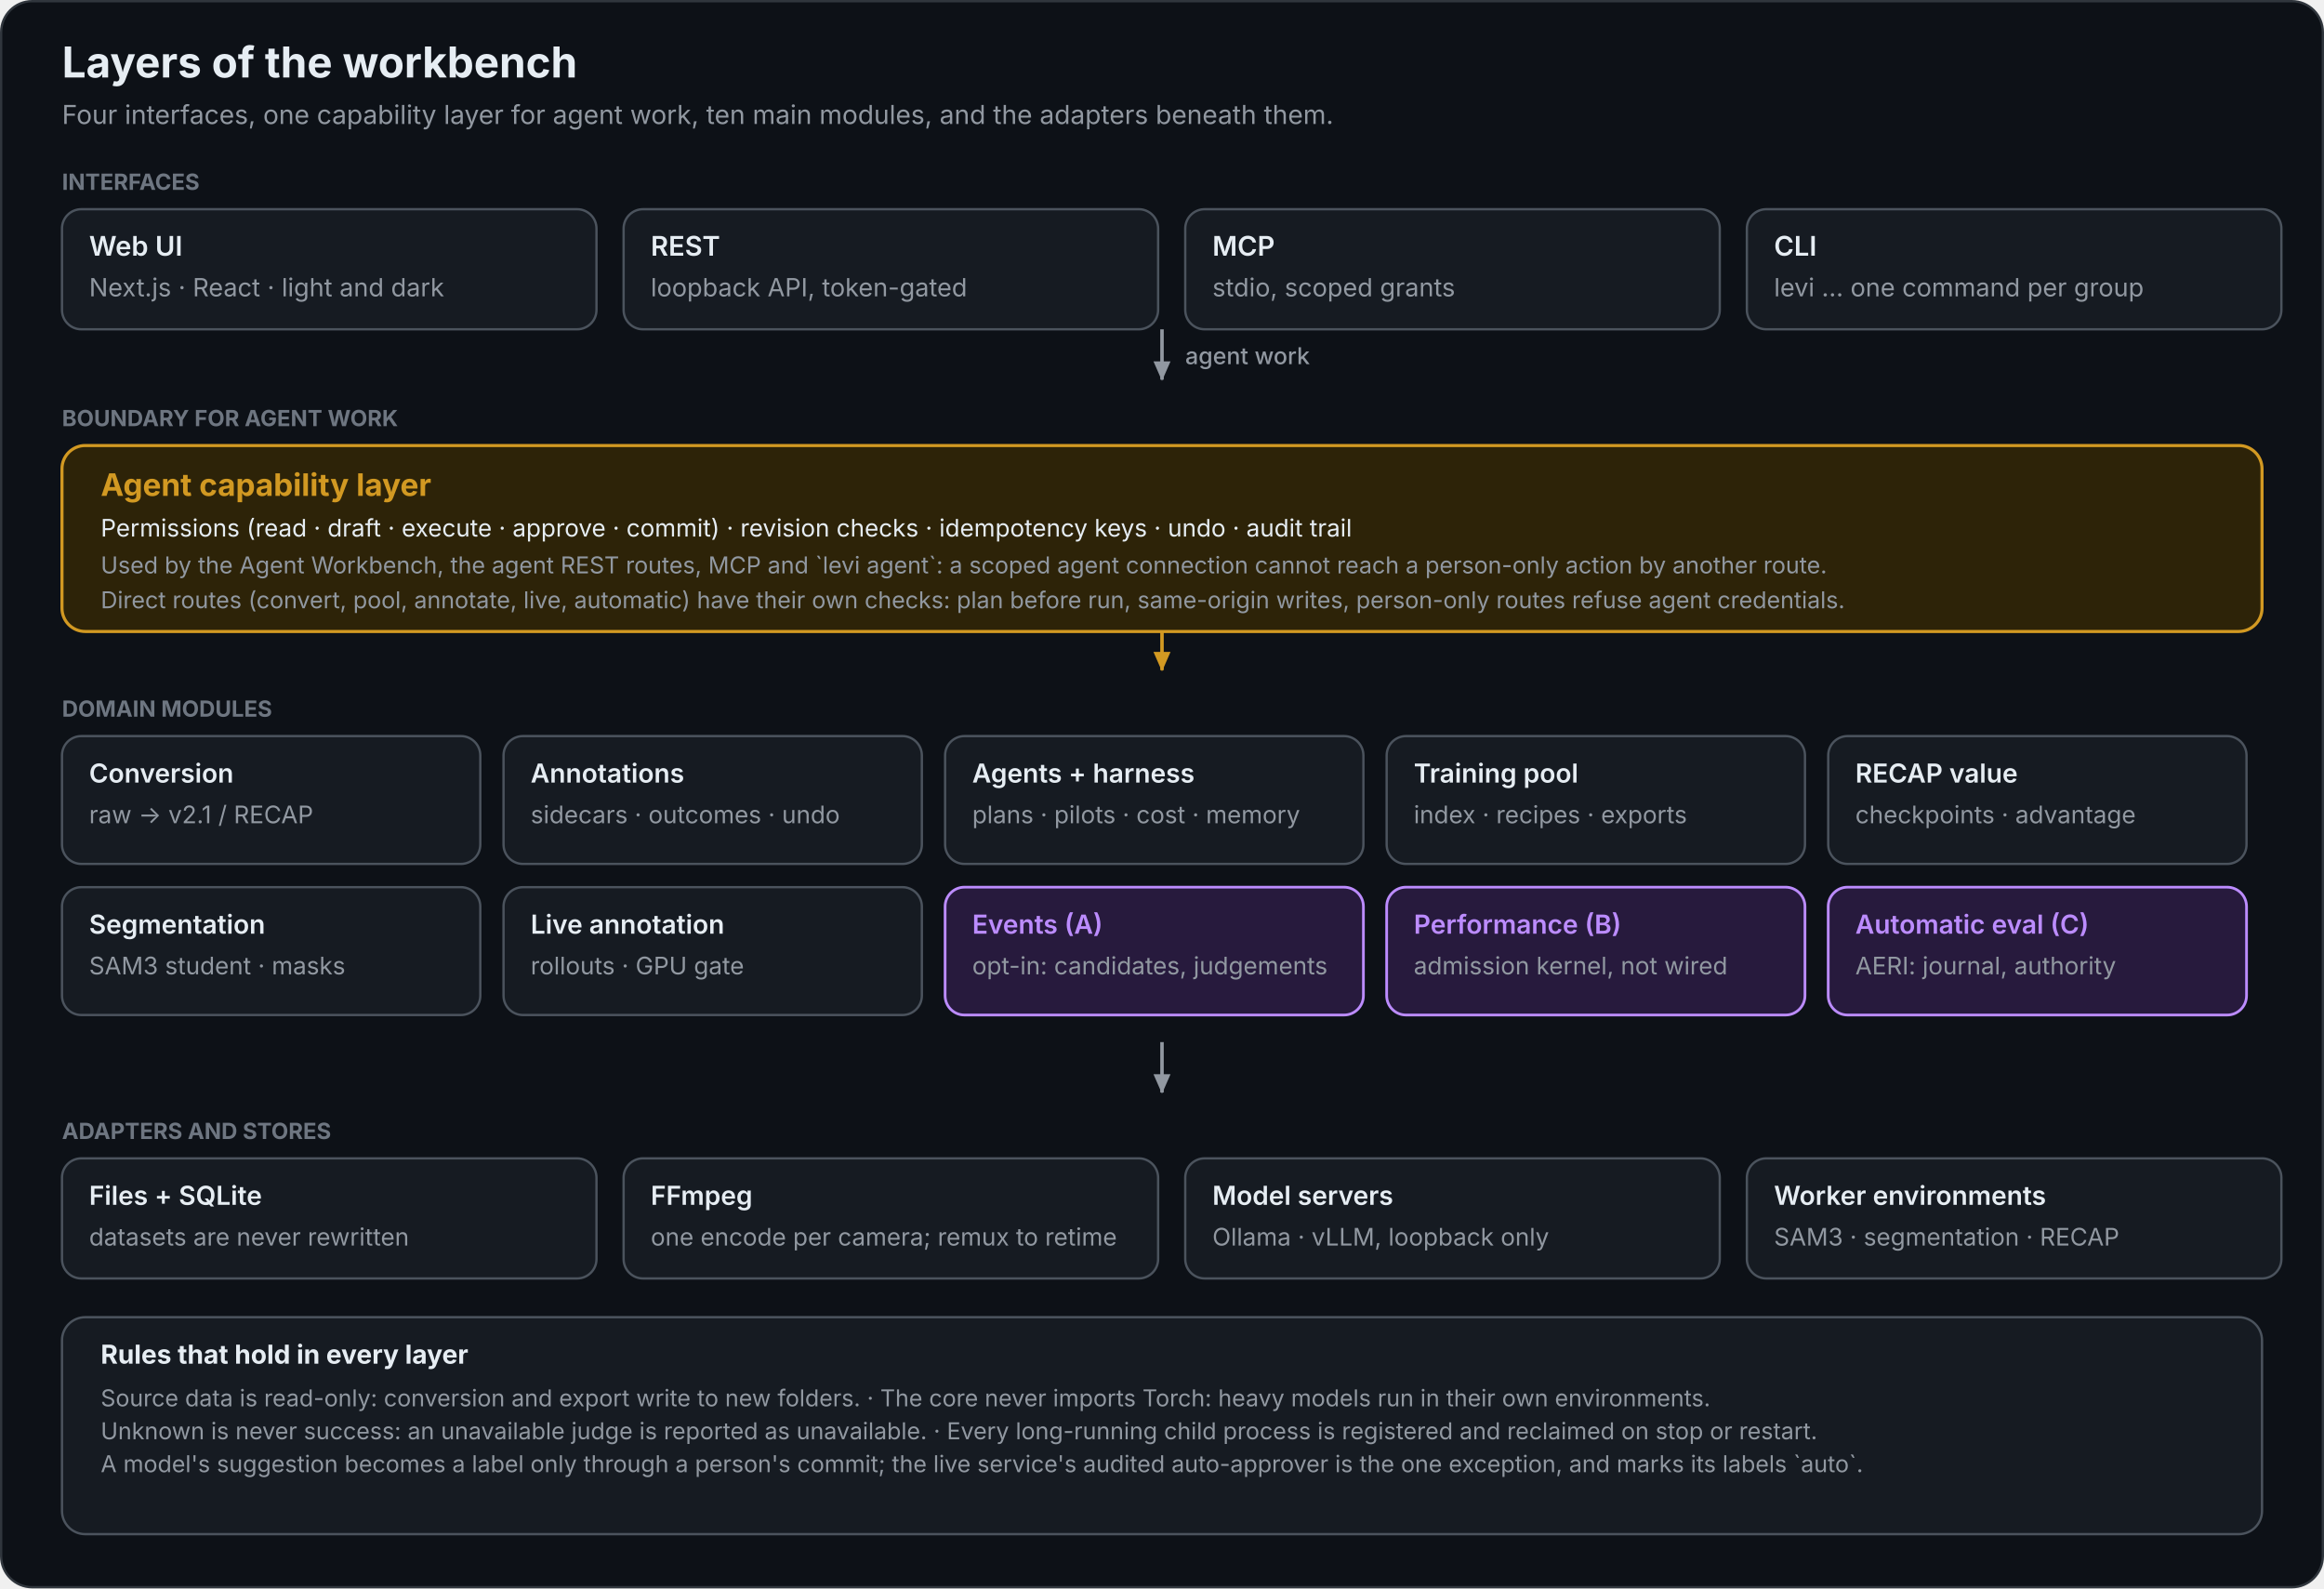
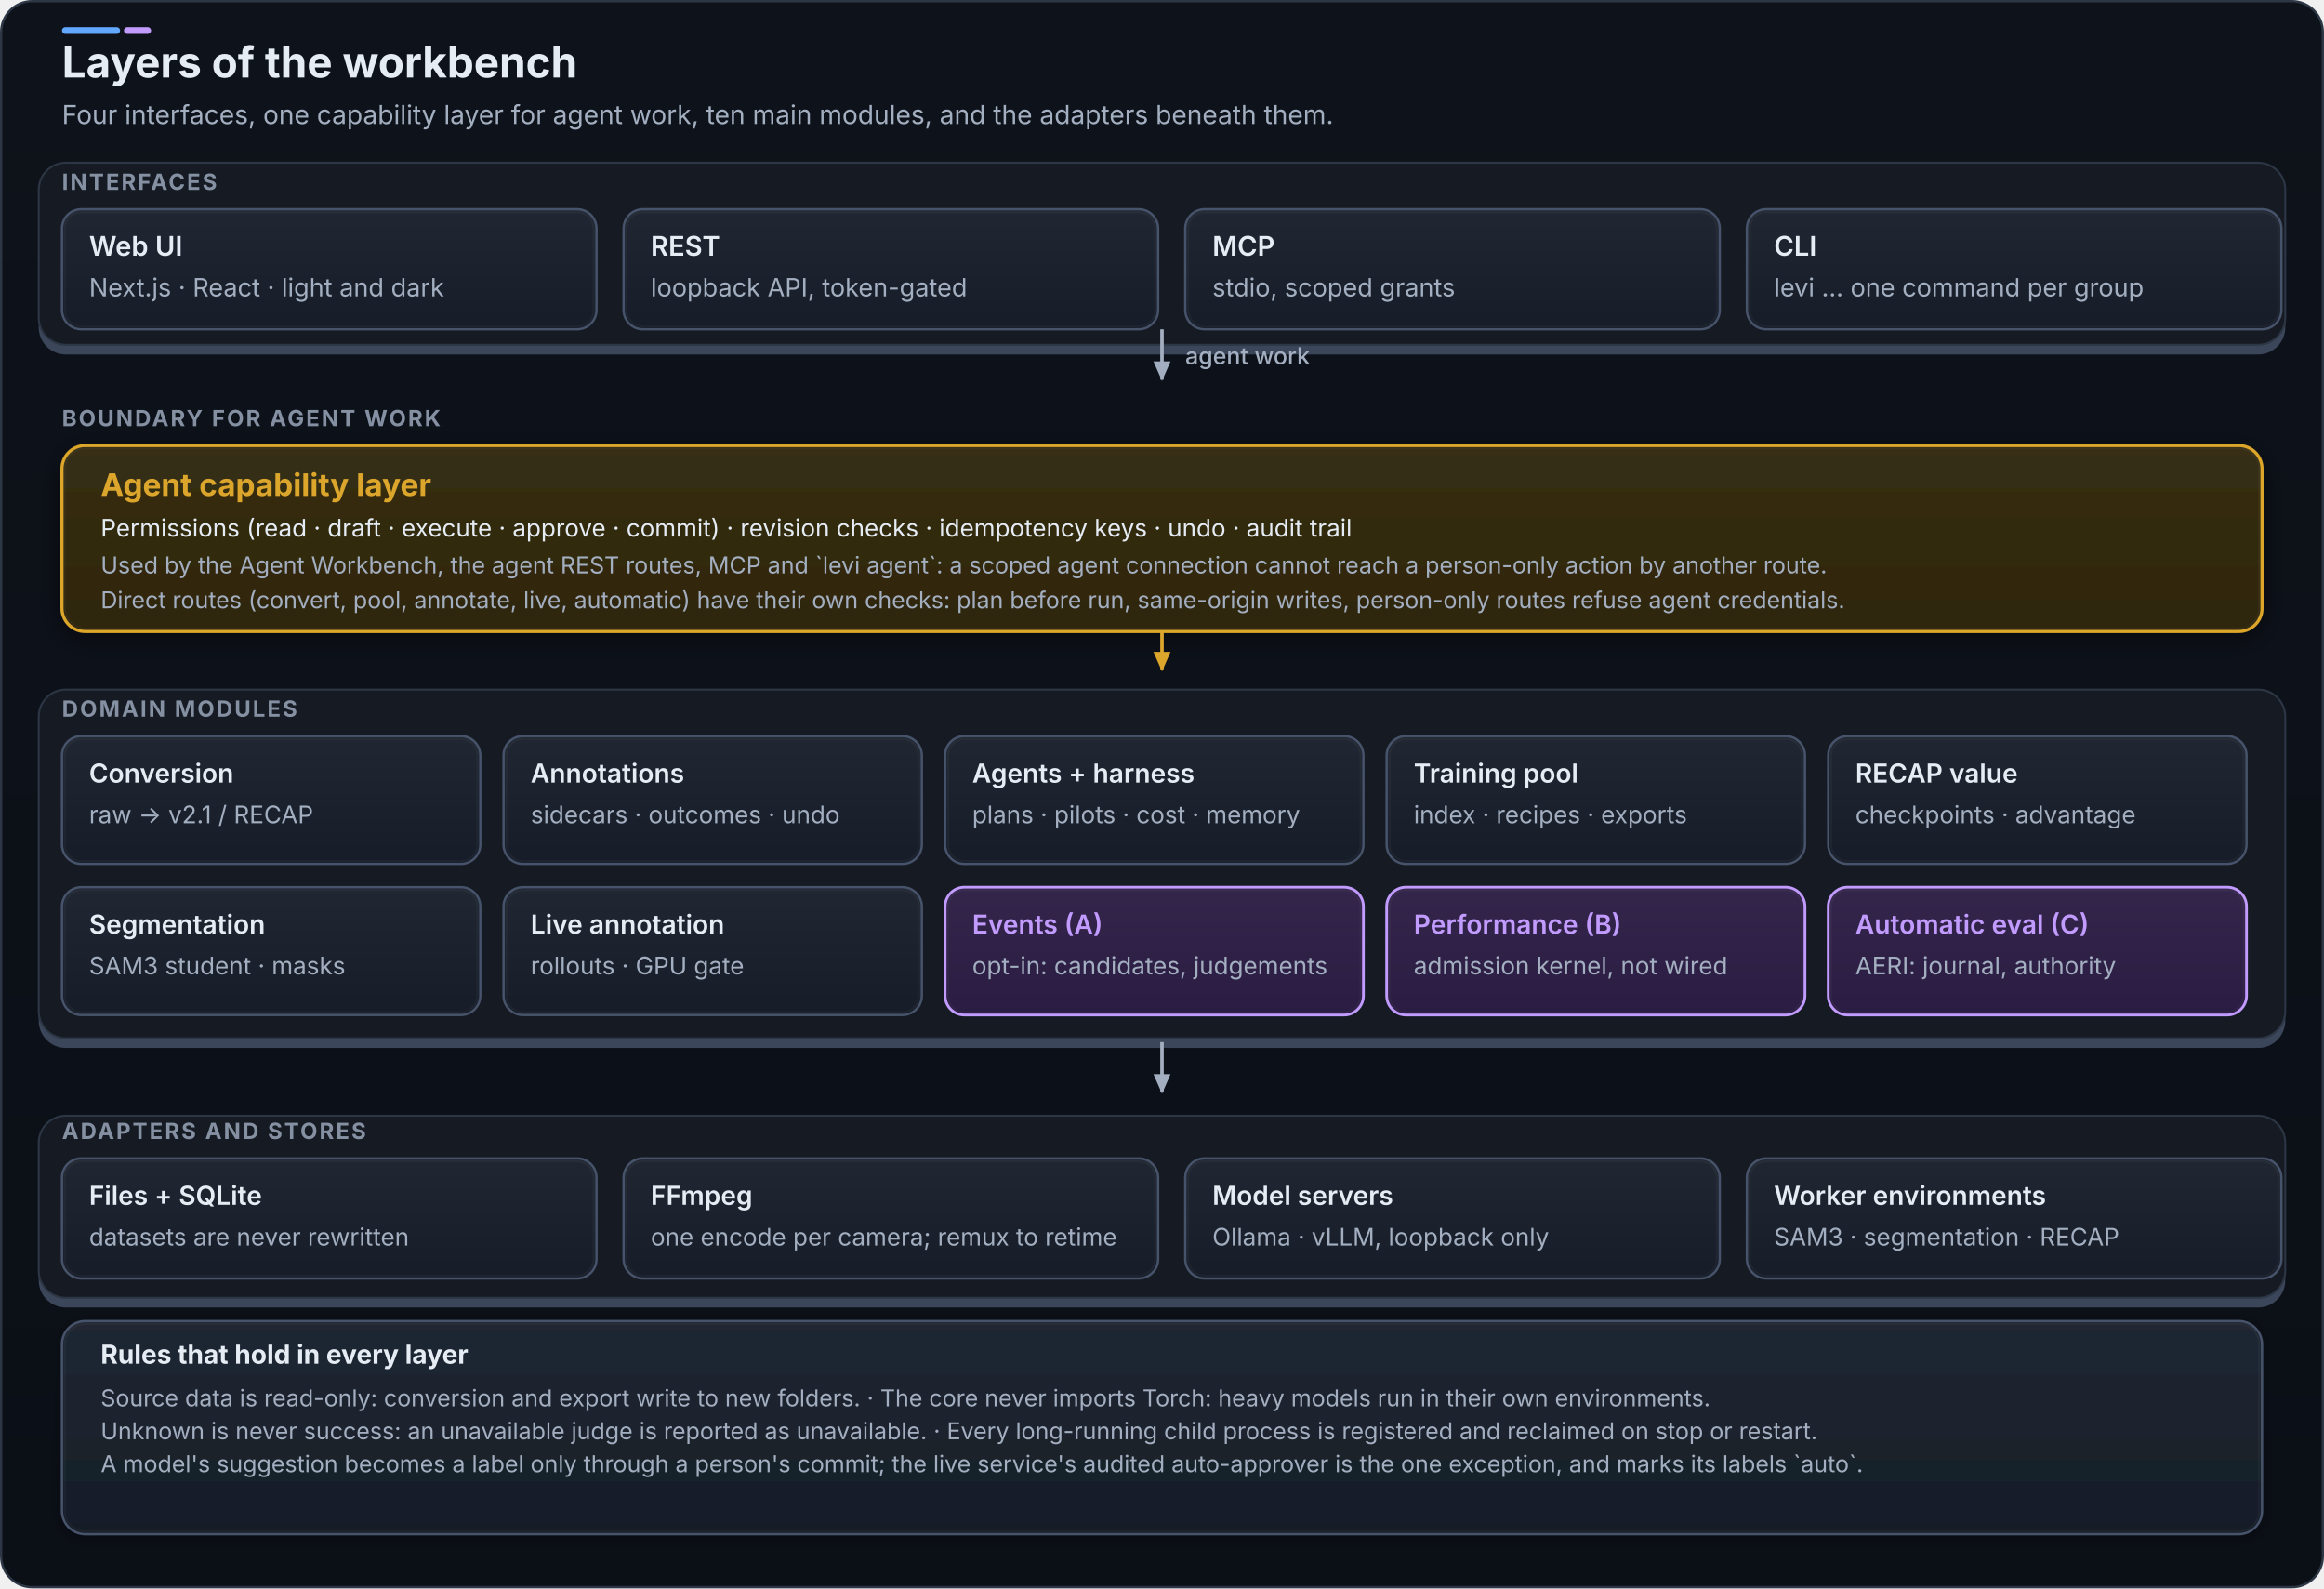
<svg xmlns="http://www.w3.org/2000/svg" viewBox="0 0 1200 820" width="1200" height="820" role="img" aria-labelledby="t d">
  <defs>
+     <style>@keyframes flow{to{stroke-dashoffset:-18}}@keyframes now{from{transform:translateX(0)}to{transform:translateX(1120px)}}@keyframes guard{0%,100%{opacity:.3}50%{opacity:.9}}.flow{animation:flow 3s linear infinite}.now{animation:now 12s linear infinite}.guard{opacity:.6;animation:guard 5s ease-in-out infinite}@media (prefers-reduced-motion: reduce) { * { animation: none !important; } }</style>
    <marker id="a_gate" viewBox="0 0 10 10" refX="8.5" refY="5" markerWidth="7" markerHeight="7" orient="auto">
-       <path d="M1 1.5 L9 5 L1 8.5 Z" fill="#d29922" />
+       <path d="M1 1.5 L9 5 L1 8.5 Z" fill="#dca62c" />
    </marker>
    <marker id="a_soft" viewBox="0 0 10 10" refX="8.5" refY="5" markerWidth="7" markerHeight="7" orient="auto">
-       <path d="M1 1.5 L9 5 L1 8.5 Z" fill="#9198a1" />
+       <path d="M1 1.5 L9 5 L1 8.5 Z" fill="#a3afc0" />
    </marker>
+     <linearGradient id="g_box" x1="0" y1="0" x2="0" y2="1">
+       <stop offset="0" stop-color="#202732" />
+       <stop offset="1" stop-color="#161d28" />
+     </linearGradient>
+     <linearGradient id="g_gate" x1="0" y1="0" x2="0" y2="1">
+       <stop offset="0" stop-color="#372f14" />
+       <stop offset="1" stop-color="#2e2509" />
+     </linearGradient>
+     <linearGradient id="g_system" x1="0" y1="0" x2="0" y2="1">
+       <stop offset="0" stop-color="#34264b" />
+       <stop offset="1" stop-color="#2a1c42" />
+     </linearGradient>
+     <linearGradient id="g_panel" x1="0" y1="0" x2="0" y2="1">
+       <stop offset="0" stop-color="#0e131b" />
+       <stop offset="1" stop-color="#0b0f16" />
+     </linearGradient>
+     <filter id="sh1" x="-8%" y="-20%" width="116%" height="150%">
+       <feDropShadow dx="0" dy="1.5" stdDeviation="3" flood-color="#000000" flood-opacity="0.303" />
+     </filter>
+     <filter id="sh2" x="-8%" y="-20%" width="116%" height="150%">
+       <feDropShadow dx="0" dy="3" stdDeviation="7" flood-color="#000000" flood-opacity="0.495" />
+     </filter>
  </defs>
-   <rect x="0.6" y="0.6" width="1198.8" height="818.8" rx="16" fill="#0d1117" stroke="#30363d" stroke-width="1.2" />
-   <text x="32" y="40" font-family="Inter, -apple-system, 'Segoe UI', Roboto, 'Noto Sans', Helvetica, Arial, sans-serif" font-size="22" font-weight="700" text-anchor="start" fill="#e6edf3">Layers of the workbench</text>
-   <text x="32" y="64" font-family="Inter, -apple-system, 'Segoe UI', Roboto, 'Noto Sans', Helvetica, Arial, sans-serif" font-size="13.5" font-weight="400" text-anchor="start" fill="#9198a1">Four interfaces, one capability layer for agent work, ten main modules, and the adapters beneath them.</text>
-   <text x="32" y="98" font-family="Inter, -apple-system, 'Segoe UI', Roboto, 'Noto Sans', Helvetica, Arial, sans-serif" font-size="11.5" font-weight="700" text-anchor="start" fill="#6e7681">INTERFACES</text>
-   <rect x="32" y="108" width="276" height="62" rx="10" fill="#161b22" stroke="#4b535d" stroke-width="1.2" />
-   <text x="46" y="132" font-family="Inter, -apple-system, 'Segoe UI', Roboto, 'Noto Sans', Helvetica, Arial, sans-serif" font-size="14" font-weight="600" text-anchor="start" fill="#e6edf3">Web UI</text>
-   <text x="46" y="153" font-family="Inter, -apple-system, 'Segoe UI', Roboto, 'Noto Sans', Helvetica, Arial, sans-serif" font-size="13" font-weight="400" text-anchor="start" fill="#9198a1">Next.js · React · light and dark</text>
-   <rect x="322" y="108" width="276" height="62" rx="10" fill="#161b22" stroke="#4b535d" stroke-width="1.2" />
-   <text x="336" y="132" font-family="Inter, -apple-system, 'Segoe UI', Roboto, 'Noto Sans', Helvetica, Arial, sans-serif" font-size="14" font-weight="600" text-anchor="start" fill="#e6edf3">REST</text>
-   <text x="336" y="153" font-family="Inter, -apple-system, 'Segoe UI', Roboto, 'Noto Sans', Helvetica, Arial, sans-serif" font-size="13" font-weight="400" text-anchor="start" fill="#9198a1">loopback API, token-gated</text>
-   <rect x="612" y="108" width="276" height="62" rx="10" fill="#161b22" stroke="#4b535d" stroke-width="1.2" />
-   <text x="626" y="132" font-family="Inter, -apple-system, 'Segoe UI', Roboto, 'Noto Sans', Helvetica, Arial, sans-serif" font-size="14" font-weight="600" text-anchor="start" fill="#e6edf3">MCP</text>
-   <text x="626" y="153" font-family="Inter, -apple-system, 'Segoe UI', Roboto, 'Noto Sans', Helvetica, Arial, sans-serif" font-size="13" font-weight="400" text-anchor="start" fill="#9198a1">stdio, scoped grants</text>
-   <rect x="902" y="108" width="276" height="62" rx="10" fill="#161b22" stroke="#4b535d" stroke-width="1.2" />
-   <text x="916" y="132" font-family="Inter, -apple-system, 'Segoe UI', Roboto, 'Noto Sans', Helvetica, Arial, sans-serif" font-size="14" font-weight="600" text-anchor="start" fill="#e6edf3">CLI</text>
-   <text x="916" y="153" font-family="Inter, -apple-system, 'Segoe UI', Roboto, 'Noto Sans', Helvetica, Arial, sans-serif" font-size="13" font-weight="400" text-anchor="start" fill="#9198a1">levi …  one command per group</text>
-   <path d="M600 170 L600 196" fill="none" stroke="#9198a1" stroke-width="1.8" stroke-linejoin="round" marker-end="url(#a_soft)" />
-   <text x="612" y="188" font-family="Inter, -apple-system, 'Segoe UI', Roboto, 'Noto Sans', Helvetica, Arial, sans-serif" font-size="12" font-weight="500" text-anchor="start" fill="#9198a1">agent work</text>
-   <text x="32" y="220" font-family="Inter, -apple-system, 'Segoe UI', Roboto, 'Noto Sans', Helvetica, Arial, sans-serif" font-size="11.5" font-weight="700" text-anchor="start" fill="#6e7681">BOUNDARY FOR AGENT WORK</text>
-   <rect x="32" y="230" width="1136" height="96" rx="12" fill="#2d2308" stroke="#d29922" stroke-width="1.6" />
-   <text x="52" y="256" font-family="Inter, -apple-system, 'Segoe UI', Roboto, 'Noto Sans', Helvetica, Arial, sans-serif" font-size="16" font-weight="700" text-anchor="start" fill="#d29922">Agent capability layer</text>
-   <text x="52" y="277" font-family="Inter, -apple-system, 'Segoe UI', Roboto, 'Noto Sans', Helvetica, Arial, sans-serif" font-size="12.5" font-weight="400" text-anchor="start" fill="#e6edf3">Permissions (read · draft · execute · approve · commit) · revision checks · idempotency keys · undo · audit trail</text>
-   <text x="52" y="296" font-family="Inter, -apple-system, 'Segoe UI', Roboto, 'Noto Sans', Helvetica, Arial, sans-serif" font-size="12" font-weight="400" text-anchor="start" fill="#9198a1">Used by the Agent Workbench, the agent REST routes, MCP and `levi agent`: a scoped agent connection cannot reach a person-only action by another route.</text>
-   <text x="52" y="314" font-family="Inter, -apple-system, 'Segoe UI', Roboto, 'Noto Sans', Helvetica, Arial, sans-serif" font-size="12" font-weight="400" text-anchor="start" fill="#9198a1">Direct routes (convert, pool, annotate, live, automatic) have their own checks: plan before run, same-origin writes, person-only routes refuse agent credentials.</text>
-   <path d="M600 326 L600 346" fill="none" stroke="#d29922" stroke-width="1.8" stroke-linejoin="round" marker-end="url(#a_gate)" />
-   <text x="32" y="370" font-family="Inter, -apple-system, 'Segoe UI', Roboto, 'Noto Sans', Helvetica, Arial, sans-serif" font-size="11.5" font-weight="700" text-anchor="start" fill="#6e7681">DOMAIN MODULES</text>
-   <rect x="32" y="380" width="216" height="66" rx="10" fill="#161b22" stroke="#4b535d" stroke-width="1.2" />
-   <text x="46" y="404" font-family="Inter, -apple-system, 'Segoe UI', Roboto, 'Noto Sans', Helvetica, Arial, sans-serif" font-size="13.5" font-weight="600" text-anchor="start" fill="#e6edf3">Conversion</text>
-   <text x="46" y="425" font-family="Inter, -apple-system, 'Segoe UI', Roboto, 'Noto Sans', Helvetica, Arial, sans-serif" font-size="12.5" font-weight="400" text-anchor="start" fill="#9198a1">raw → v2.1 / RECAP</text>
-   <rect x="260" y="380" width="216" height="66" rx="10" fill="#161b22" stroke="#4b535d" stroke-width="1.2" />
-   <text x="274" y="404" font-family="Inter, -apple-system, 'Segoe UI', Roboto, 'Noto Sans', Helvetica, Arial, sans-serif" font-size="13.5" font-weight="600" text-anchor="start" fill="#e6edf3">Annotations</text>
-   <text x="274" y="425" font-family="Inter, -apple-system, 'Segoe UI', Roboto, 'Noto Sans', Helvetica, Arial, sans-serif" font-size="12.5" font-weight="400" text-anchor="start" fill="#9198a1">sidecars · outcomes · undo</text>
-   <rect x="488" y="380" width="216" height="66" rx="10" fill="#161b22" stroke="#4b535d" stroke-width="1.2" />
-   <text x="502" y="404" font-family="Inter, -apple-system, 'Segoe UI', Roboto, 'Noto Sans', Helvetica, Arial, sans-serif" font-size="13.5" font-weight="600" text-anchor="start" fill="#e6edf3">Agents + harness</text>
-   <text x="502" y="425" font-family="Inter, -apple-system, 'Segoe UI', Roboto, 'Noto Sans', Helvetica, Arial, sans-serif" font-size="12.5" font-weight="400" text-anchor="start" fill="#9198a1">plans · pilots · cost · memory</text>
-   <rect x="716" y="380" width="216" height="66" rx="10" fill="#161b22" stroke="#4b535d" stroke-width="1.2" />
-   <text x="730" y="404" font-family="Inter, -apple-system, 'Segoe UI', Roboto, 'Noto Sans', Helvetica, Arial, sans-serif" font-size="13.5" font-weight="600" text-anchor="start" fill="#e6edf3">Training pool</text>
-   <text x="730" y="425" font-family="Inter, -apple-system, 'Segoe UI', Roboto, 'Noto Sans', Helvetica, Arial, sans-serif" font-size="12.5" font-weight="400" text-anchor="start" fill="#9198a1">index · recipes · exports</text>
-   <rect x="944" y="380" width="216" height="66" rx="10" fill="#161b22" stroke="#4b535d" stroke-width="1.2" />
-   <text x="958" y="404" font-family="Inter, -apple-system, 'Segoe UI', Roboto, 'Noto Sans', Helvetica, Arial, sans-serif" font-size="13.5" font-weight="600" text-anchor="start" fill="#e6edf3">RECAP value</text>
-   <text x="958" y="425" font-family="Inter, -apple-system, 'Segoe UI', Roboto, 'Noto Sans', Helvetica, Arial, sans-serif" font-size="12.5" font-weight="400" text-anchor="start" fill="#9198a1">checkpoints · advantage</text>
-   <rect x="32" y="458" width="216" height="66" rx="10" fill="#161b22" stroke="#4b535d" stroke-width="1.2" />
-   <text x="46" y="482" font-family="Inter, -apple-system, 'Segoe UI', Roboto, 'Noto Sans', Helvetica, Arial, sans-serif" font-size="13.5" font-weight="600" text-anchor="start" fill="#e6edf3">Segmentation</text>
-   <text x="46" y="503" font-family="Inter, -apple-system, 'Segoe UI', Roboto, 'Noto Sans', Helvetica, Arial, sans-serif" font-size="12.5" font-weight="400" text-anchor="start" fill="#9198a1">SAM3 student · masks</text>
-   <rect x="260" y="458" width="216" height="66" rx="10" fill="#161b22" stroke="#4b535d" stroke-width="1.2" />
-   <text x="274" y="482" font-family="Inter, -apple-system, 'Segoe UI', Roboto, 'Noto Sans', Helvetica, Arial, sans-serif" font-size="13.5" font-weight="600" text-anchor="start" fill="#e6edf3">Live annotation</text>
-   <text x="274" y="503" font-family="Inter, -apple-system, 'Segoe UI', Roboto, 'Noto Sans', Helvetica, Arial, sans-serif" font-size="12.5" font-weight="400" text-anchor="start" fill="#9198a1">rollouts · GPU gate</text>
-   <rect x="488" y="458" width="216" height="66" rx="10" fill="#271a3d" stroke="#bc8cff" stroke-width="1.4" />
-   <text x="502" y="482" font-family="Inter, -apple-system, 'Segoe UI', Roboto, 'Noto Sans', Helvetica, Arial, sans-serif" font-size="13.5" font-weight="600" text-anchor="start" fill="#bc8cff">Events (A)</text>
-   <text x="502" y="503" font-family="Inter, -apple-system, 'Segoe UI', Roboto, 'Noto Sans', Helvetica, Arial, sans-serif" font-size="12.5" font-weight="400" text-anchor="start" fill="#9198a1">opt-in: candidates, judgements</text>
-   <rect x="716" y="458" width="216" height="66" rx="10" fill="#271a3d" stroke="#bc8cff" stroke-width="1.4" />
-   <text x="730" y="482" font-family="Inter, -apple-system, 'Segoe UI', Roboto, 'Noto Sans', Helvetica, Arial, sans-serif" font-size="13.5" font-weight="600" text-anchor="start" fill="#bc8cff">Performance (B)</text>
-   <text x="730" y="503" font-family="Inter, -apple-system, 'Segoe UI', Roboto, 'Noto Sans', Helvetica, Arial, sans-serif" font-size="12.5" font-weight="400" text-anchor="start" fill="#9198a1">admission kernel, not wired</text>
-   <rect x="944" y="458" width="216" height="66" rx="10" fill="#271a3d" stroke="#bc8cff" stroke-width="1.4" />
-   <text x="958" y="482" font-family="Inter, -apple-system, 'Segoe UI', Roboto, 'Noto Sans', Helvetica, Arial, sans-serif" font-size="13.5" font-weight="600" text-anchor="start" fill="#bc8cff">Automatic eval (C)</text>
-   <text x="958" y="503" font-family="Inter, -apple-system, 'Segoe UI', Roboto, 'Noto Sans', Helvetica, Arial, sans-serif" font-size="12.5" font-weight="400" text-anchor="start" fill="#9198a1">AERI: journal, authority</text>
-   <path d="M600 538 L600 564" fill="none" stroke="#9198a1" stroke-width="1.8" stroke-linejoin="round" marker-end="url(#a_soft)" />
-   <text x="32" y="588" font-family="Inter, -apple-system, 'Segoe UI', Roboto, 'Noto Sans', Helvetica, Arial, sans-serif" font-size="11.5" font-weight="700" text-anchor="start" fill="#6e7681">ADAPTERS AND STORES</text>
-   <rect x="32" y="598" width="276" height="62" rx="10" fill="#161b22" stroke="#4b535d" stroke-width="1.2" />
-   <text x="46" y="622" font-family="Inter, -apple-system, 'Segoe UI', Roboto, 'Noto Sans', Helvetica, Arial, sans-serif" font-size="13.5" font-weight="600" text-anchor="start" fill="#e6edf3">Files + SQLite</text>
-   <text x="46" y="643" font-family="Inter, -apple-system, 'Segoe UI', Roboto, 'Noto Sans', Helvetica, Arial, sans-serif" font-size="12.5" font-weight="400" text-anchor="start" fill="#9198a1">datasets are never rewritten</text>
-   <rect x="322" y="598" width="276" height="62" rx="10" fill="#161b22" stroke="#4b535d" stroke-width="1.2" />
-   <text x="336" y="622" font-family="Inter, -apple-system, 'Segoe UI', Roboto, 'Noto Sans', Helvetica, Arial, sans-serif" font-size="13.5" font-weight="600" text-anchor="start" fill="#e6edf3">FFmpeg</text>
-   <text x="336" y="643" font-family="Inter, -apple-system, 'Segoe UI', Roboto, 'Noto Sans', Helvetica, Arial, sans-serif" font-size="12.5" font-weight="400" text-anchor="start" fill="#9198a1">one encode per camera; remux to retime</text>
-   <rect x="612" y="598" width="276" height="62" rx="10" fill="#161b22" stroke="#4b535d" stroke-width="1.2" />
-   <text x="626" y="622" font-family="Inter, -apple-system, 'Segoe UI', Roboto, 'Noto Sans', Helvetica, Arial, sans-serif" font-size="13.5" font-weight="600" text-anchor="start" fill="#e6edf3">Model servers</text>
-   <text x="626" y="643" font-family="Inter, -apple-system, 'Segoe UI', Roboto, 'Noto Sans', Helvetica, Arial, sans-serif" font-size="12.5" font-weight="400" text-anchor="start" fill="#9198a1">Ollama · vLLM, loopback only</text>
-   <rect x="902" y="598" width="276" height="62" rx="10" fill="#161b22" stroke="#4b535d" stroke-width="1.2" />
-   <text x="916" y="622" font-family="Inter, -apple-system, 'Segoe UI', Roboto, 'Noto Sans', Helvetica, Arial, sans-serif" font-size="13.5" font-weight="600" text-anchor="start" fill="#e6edf3">Worker environments</text>
-   <text x="916" y="643" font-family="Inter, -apple-system, 'Segoe UI', Roboto, 'Noto Sans', Helvetica, Arial, sans-serif" font-size="12.5" font-weight="400" text-anchor="start" fill="#9198a1">SAM3 · segmentation · RECAP</text>
-   <rect x="32" y="680" width="1136" height="112" rx="12" fill="#161b22" stroke="#4b535d" stroke-width="1.2" />
-   <text x="52" y="704" font-family="Inter, -apple-system, 'Segoe UI', Roboto, 'Noto Sans', Helvetica, Arial, sans-serif" font-size="13.5" font-weight="700" text-anchor="start" fill="#e6edf3">Rules that hold in every layer</text>
-   <text x="52" y="726" font-family="Inter, -apple-system, 'Segoe UI', Roboto, 'Noto Sans', Helvetica, Arial, sans-serif" font-size="12" font-weight="400" text-anchor="start" fill="#9198a1">Source data is read-only: conversion and export write to new folders.   ·   The core never imports Torch: heavy models run in their own environments.</text>
-   <text x="52" y="743" font-family="Inter, -apple-system, 'Segoe UI', Roboto, 'Noto Sans', Helvetica, Arial, sans-serif" font-size="12" font-weight="400" text-anchor="start" fill="#9198a1">Unknown is never success: an unavailable judge is reported as unavailable.   ·   Every long-running child process is registered and reclaimed on stop or restart.</text>
-   <text x="52" y="760" font-family="Inter, -apple-system, 'Segoe UI', Roboto, 'Noto Sans', Helvetica, Arial, sans-serif" font-size="12" font-weight="400" text-anchor="start" fill="#9198a1">A model's suggestion becomes a label only through a person's commit; the live service's audited auto-approver is the one exception, and marks its labels `auto`.</text>
+   <rect x="0.6" y="0.6" width="1198.8" height="818.8" rx="16" fill="url(#g_panel)" stroke="#2c3644" stroke-width="1.2" />
+   <rect x="32" y="14" width="30" height="3.5" rx="1.75" fill="#62a8ff" />
+   <rect x="64" y="14" width="14" height="3.5" rx="1.75" fill="#c29bff" />
+   <text x="32" y="40" font-family="Inter, -apple-system, 'Segoe UI', Roboto, 'Noto Sans', Helvetica, Arial, sans-serif" font-size="22" font-weight="700" text-anchor="start" fill="#e6ecf4">Layers of the workbench</text>
+   <text x="32" y="64" font-family="Inter, -apple-system, 'Segoe UI', Roboto, 'Noto Sans', Helvetica, Arial, sans-serif" font-size="13.5" font-weight="400" text-anchor="start" fill="#a3afc0">Four interfaces, one capability layer for agent work, ten main modules, and the adapters beneath them.</text>
+   <rect x="20" y="89" width="1160" height="94" rx="14" fill="#3c465a" />
+   <rect x="20" y="84" width="1160" height="94" rx="14" fill="#161b23" stroke="#2c3644" stroke-width="1" />
+   <text x="32" y="98" font-family="Inter, -apple-system, 'Segoe UI', Roboto, 'Noto Sans', Helvetica, Arial, sans-serif" font-size="11.5" font-weight="700" text-anchor="start" fill="#8591a3" letter-spacing="1">INTERFACES</text>
+   <rect x="32" y="108" width="276" height="62" rx="10" fill="url(#g_box)" stroke="#47536a" stroke-width="1.2" />
+   <rect x="33.5" y="109.5" width="273" height="59" rx="8.5" fill="none" stroke="#ffffff" stroke-opacity="0.035" stroke-width="1" />
+   <text x="46" y="132" font-family="Inter, -apple-system, 'Segoe UI', Roboto, 'Noto Sans', Helvetica, Arial, sans-serif" font-size="14" font-weight="600" text-anchor="start" fill="#e6ecf4">Web UI</text>
+   <text x="46" y="153" font-family="Inter, -apple-system, 'Segoe UI', Roboto, 'Noto Sans', Helvetica, Arial, sans-serif" font-size="13" font-weight="400" text-anchor="start" fill="#a3afc0">Next.js · React · light and dark</text>
+   <rect x="322" y="108" width="276" height="62" rx="10" fill="url(#g_box)" stroke="#47536a" stroke-width="1.2" />
+   <rect x="323.5" y="109.5" width="273" height="59" rx="8.5" fill="none" stroke="#ffffff" stroke-opacity="0.035" stroke-width="1" />
+   <text x="336" y="132" font-family="Inter, -apple-system, 'Segoe UI', Roboto, 'Noto Sans', Helvetica, Arial, sans-serif" font-size="14" font-weight="600" text-anchor="start" fill="#e6ecf4">REST</text>
+   <text x="336" y="153" font-family="Inter, -apple-system, 'Segoe UI', Roboto, 'Noto Sans', Helvetica, Arial, sans-serif" font-size="13" font-weight="400" text-anchor="start" fill="#a3afc0">loopback API, token-gated</text>
+   <rect x="612" y="108" width="276" height="62" rx="10" fill="url(#g_box)" stroke="#47536a" stroke-width="1.2" />
+   <rect x="613.5" y="109.5" width="273" height="59" rx="8.5" fill="none" stroke="#ffffff" stroke-opacity="0.035" stroke-width="1" />
+   <text x="626" y="132" font-family="Inter, -apple-system, 'Segoe UI', Roboto, 'Noto Sans', Helvetica, Arial, sans-serif" font-size="14" font-weight="600" text-anchor="start" fill="#e6ecf4">MCP</text>
+   <text x="626" y="153" font-family="Inter, -apple-system, 'Segoe UI', Roboto, 'Noto Sans', Helvetica, Arial, sans-serif" font-size="13" font-weight="400" text-anchor="start" fill="#a3afc0">stdio, scoped grants</text>
+   <rect x="902" y="108" width="276" height="62" rx="10" fill="url(#g_box)" stroke="#47536a" stroke-width="1.2" />
+   <rect x="903.5" y="109.5" width="273" height="59" rx="8.5" fill="none" stroke="#ffffff" stroke-opacity="0.035" stroke-width="1" />
+   <text x="916" y="132" font-family="Inter, -apple-system, 'Segoe UI', Roboto, 'Noto Sans', Helvetica, Arial, sans-serif" font-size="14" font-weight="600" text-anchor="start" fill="#e6ecf4">CLI</text>
+   <text x="916" y="153" font-family="Inter, -apple-system, 'Segoe UI', Roboto, 'Noto Sans', Helvetica, Arial, sans-serif" font-size="13" font-weight="400" text-anchor="start" fill="#a3afc0">levi …  one command per group</text>
+   <path d="M600 170 L600 196" fill="none" stroke="#a3afc0" stroke-width="1.8" stroke-linejoin="round" marker-end="url(#a_soft)" />
+   <text x="612" y="188" font-family="Inter, -apple-system, 'Segoe UI', Roboto, 'Noto Sans', Helvetica, Arial, sans-serif" font-size="12" font-weight="500" text-anchor="start" fill="#a3afc0">agent work</text>
+   <text x="32" y="220" font-family="Inter, -apple-system, 'Segoe UI', Roboto, 'Noto Sans', Helvetica, Arial, sans-serif" font-size="11.5" font-weight="700" text-anchor="start" fill="#8591a3" letter-spacing="1">BOUNDARY FOR AGENT WORK</text>
+   <rect x="32" y="230" width="1136" height="96" rx="12" fill="url(#g_gate)" stroke="#dca62c" stroke-width="1.6" filter="url(#sh2)" />
+   <rect x="33.5" y="231.5" width="1133" height="93" rx="10.5" fill="none" stroke="#ffffff" stroke-opacity="0.035" stroke-width="1" />
+   <text x="52" y="256" font-family="Inter, -apple-system, 'Segoe UI', Roboto, 'Noto Sans', Helvetica, Arial, sans-serif" font-size="16" font-weight="700" text-anchor="start" fill="#dca62c">Agent capability layer</text>
+   <text x="52" y="277" font-family="Inter, -apple-system, 'Segoe UI', Roboto, 'Noto Sans', Helvetica, Arial, sans-serif" font-size="12.5" font-weight="400" text-anchor="start" fill="#e6ecf4">Permissions (read · draft · execute · approve · commit) · revision checks · idempotency keys · undo · audit trail</text>
+   <text x="52" y="296" font-family="Inter, -apple-system, 'Segoe UI', Roboto, 'Noto Sans', Helvetica, Arial, sans-serif" font-size="12" font-weight="400" text-anchor="start" fill="#a3afc0">Used by the Agent Workbench, the agent REST routes, MCP and `levi agent`: a scoped agent connection cannot reach a person-only action by another route.</text>
+   <text x="52" y="314" font-family="Inter, -apple-system, 'Segoe UI', Roboto, 'Noto Sans', Helvetica, Arial, sans-serif" font-size="12" font-weight="400" text-anchor="start" fill="#a3afc0">Direct routes (convert, pool, annotate, live, automatic) have their own checks: plan before run, same-origin writes, person-only routes refuse agent credentials.</text>
+   <path d="M600 326 L600 346" fill="none" stroke="#dca62c" stroke-width="1.8" stroke-linejoin="round" marker-end="url(#a_gate)" />
+   <rect x="20" y="361" width="1160" height="180" rx="14" fill="#3c465a" />
+   <rect x="20" y="356" width="1160" height="180" rx="14" fill="#161b23" stroke="#2c3644" stroke-width="1" />
+   <text x="32" y="370" font-family="Inter, -apple-system, 'Segoe UI', Roboto, 'Noto Sans', Helvetica, Arial, sans-serif" font-size="11.5" font-weight="700" text-anchor="start" fill="#8591a3" letter-spacing="1">DOMAIN MODULES</text>
+   <rect x="32" y="380" width="216" height="66" rx="10" fill="url(#g_box)" stroke="#47536a" stroke-width="1.2" />
+   <rect x="33.5" y="381.5" width="213" height="63" rx="8.5" fill="none" stroke="#ffffff" stroke-opacity="0.035" stroke-width="1" />
+   <text x="46" y="404" font-family="Inter, -apple-system, 'Segoe UI', Roboto, 'Noto Sans', Helvetica, Arial, sans-serif" font-size="13.5" font-weight="600" text-anchor="start" fill="#e6ecf4">Conversion</text>
+   <text x="46" y="425" font-family="Inter, -apple-system, 'Segoe UI', Roboto, 'Noto Sans', Helvetica, Arial, sans-serif" font-size="12.5" font-weight="400" text-anchor="start" fill="#a3afc0">raw → v2.1 / RECAP</text>
+   <rect x="260" y="380" width="216" height="66" rx="10" fill="url(#g_box)" stroke="#47536a" stroke-width="1.2" />
+   <rect x="261.5" y="381.5" width="213" height="63" rx="8.5" fill="none" stroke="#ffffff" stroke-opacity="0.035" stroke-width="1" />
+   <text x="274" y="404" font-family="Inter, -apple-system, 'Segoe UI', Roboto, 'Noto Sans', Helvetica, Arial, sans-serif" font-size="13.5" font-weight="600" text-anchor="start" fill="#e6ecf4">Annotations</text>
+   <text x="274" y="425" font-family="Inter, -apple-system, 'Segoe UI', Roboto, 'Noto Sans', Helvetica, Arial, sans-serif" font-size="12.5" font-weight="400" text-anchor="start" fill="#a3afc0">sidecars · outcomes · undo</text>
+   <rect x="488" y="380" width="216" height="66" rx="10" fill="url(#g_box)" stroke="#47536a" stroke-width="1.2" />
+   <rect x="489.5" y="381.5" width="213" height="63" rx="8.5" fill="none" stroke="#ffffff" stroke-opacity="0.035" stroke-width="1" />
+   <text x="502" y="404" font-family="Inter, -apple-system, 'Segoe UI', Roboto, 'Noto Sans', Helvetica, Arial, sans-serif" font-size="13.5" font-weight="600" text-anchor="start" fill="#e6ecf4">Agents + harness</text>
+   <text x="502" y="425" font-family="Inter, -apple-system, 'Segoe UI', Roboto, 'Noto Sans', Helvetica, Arial, sans-serif" font-size="12.5" font-weight="400" text-anchor="start" fill="#a3afc0">plans · pilots · cost · memory</text>
+   <rect x="716" y="380" width="216" height="66" rx="10" fill="url(#g_box)" stroke="#47536a" stroke-width="1.2" />
+   <rect x="717.5" y="381.5" width="213" height="63" rx="8.5" fill="none" stroke="#ffffff" stroke-opacity="0.035" stroke-width="1" />
+   <text x="730" y="404" font-family="Inter, -apple-system, 'Segoe UI', Roboto, 'Noto Sans', Helvetica, Arial, sans-serif" font-size="13.5" font-weight="600" text-anchor="start" fill="#e6ecf4">Training pool</text>
+   <text x="730" y="425" font-family="Inter, -apple-system, 'Segoe UI', Roboto, 'Noto Sans', Helvetica, Arial, sans-serif" font-size="12.5" font-weight="400" text-anchor="start" fill="#a3afc0">index · recipes · exports</text>
+   <rect x="944" y="380" width="216" height="66" rx="10" fill="url(#g_box)" stroke="#47536a" stroke-width="1.2" />
+   <rect x="945.5" y="381.5" width="213" height="63" rx="8.5" fill="none" stroke="#ffffff" stroke-opacity="0.035" stroke-width="1" />
+   <text x="958" y="404" font-family="Inter, -apple-system, 'Segoe UI', Roboto, 'Noto Sans', Helvetica, Arial, sans-serif" font-size="13.5" font-weight="600" text-anchor="start" fill="#e6ecf4">RECAP value</text>
+   <text x="958" y="425" font-family="Inter, -apple-system, 'Segoe UI', Roboto, 'Noto Sans', Helvetica, Arial, sans-serif" font-size="12.5" font-weight="400" text-anchor="start" fill="#a3afc0">checkpoints · advantage</text>
+   <rect x="32" y="458" width="216" height="66" rx="10" fill="url(#g_box)" stroke="#47536a" stroke-width="1.2" />
+   <rect x="33.5" y="459.5" width="213" height="63" rx="8.5" fill="none" stroke="#ffffff" stroke-opacity="0.035" stroke-width="1" />
+   <text x="46" y="482" font-family="Inter, -apple-system, 'Segoe UI', Roboto, 'Noto Sans', Helvetica, Arial, sans-serif" font-size="13.5" font-weight="600" text-anchor="start" fill="#e6ecf4">Segmentation</text>
+   <text x="46" y="503" font-family="Inter, -apple-system, 'Segoe UI', Roboto, 'Noto Sans', Helvetica, Arial, sans-serif" font-size="12.5" font-weight="400" text-anchor="start" fill="#a3afc0">SAM3 student · masks</text>
+   <rect x="260" y="458" width="216" height="66" rx="10" fill="url(#g_box)" stroke="#47536a" stroke-width="1.2" />
+   <rect x="261.5" y="459.5" width="213" height="63" rx="8.5" fill="none" stroke="#ffffff" stroke-opacity="0.035" stroke-width="1" />
+   <text x="274" y="482" font-family="Inter, -apple-system, 'Segoe UI', Roboto, 'Noto Sans', Helvetica, Arial, sans-serif" font-size="13.5" font-weight="600" text-anchor="start" fill="#e6ecf4">Live annotation</text>
+   <text x="274" y="503" font-family="Inter, -apple-system, 'Segoe UI', Roboto, 'Noto Sans', Helvetica, Arial, sans-serif" font-size="12.5" font-weight="400" text-anchor="start" fill="#a3afc0">rollouts · GPU gate</text>
+   <rect x="488" y="458" width="216" height="66" rx="10" fill="url(#g_system)" stroke="#c29bff" stroke-width="1.4" />
+   <rect x="489.5" y="459.5" width="213" height="63" rx="8.5" fill="none" stroke="#ffffff" stroke-opacity="0.035" stroke-width="1" />
+   <text x="502" y="482" font-family="Inter, -apple-system, 'Segoe UI', Roboto, 'Noto Sans', Helvetica, Arial, sans-serif" font-size="13.5" font-weight="600" text-anchor="start" fill="#c29bff">Events (A)</text>
+   <text x="502" y="503" font-family="Inter, -apple-system, 'Segoe UI', Roboto, 'Noto Sans', Helvetica, Arial, sans-serif" font-size="12.5" font-weight="400" text-anchor="start" fill="#a3afc0">opt-in: candidates, judgements</text>
+   <rect x="716" y="458" width="216" height="66" rx="10" fill="url(#g_system)" stroke="#c29bff" stroke-width="1.4" />
+   <rect x="717.5" y="459.5" width="213" height="63" rx="8.5" fill="none" stroke="#ffffff" stroke-opacity="0.035" stroke-width="1" />
+   <text x="730" y="482" font-family="Inter, -apple-system, 'Segoe UI', Roboto, 'Noto Sans', Helvetica, Arial, sans-serif" font-size="13.5" font-weight="600" text-anchor="start" fill="#c29bff">Performance (B)</text>
+   <text x="730" y="503" font-family="Inter, -apple-system, 'Segoe UI', Roboto, 'Noto Sans', Helvetica, Arial, sans-serif" font-size="12.5" font-weight="400" text-anchor="start" fill="#a3afc0">admission kernel, not wired</text>
+   <rect x="944" y="458" width="216" height="66" rx="10" fill="url(#g_system)" stroke="#c29bff" stroke-width="1.4" />
+   <rect x="945.5" y="459.5" width="213" height="63" rx="8.5" fill="none" stroke="#ffffff" stroke-opacity="0.035" stroke-width="1" />
+   <text x="958" y="482" font-family="Inter, -apple-system, 'Segoe UI', Roboto, 'Noto Sans', Helvetica, Arial, sans-serif" font-size="13.5" font-weight="600" text-anchor="start" fill="#c29bff">Automatic eval (C)</text>
+   <text x="958" y="503" font-family="Inter, -apple-system, 'Segoe UI', Roboto, 'Noto Sans', Helvetica, Arial, sans-serif" font-size="12.5" font-weight="400" text-anchor="start" fill="#a3afc0">AERI: journal, authority</text>
+   <path d="M600 538 L600 564" fill="none" stroke="#a3afc0" stroke-width="1.8" stroke-linejoin="round" marker-end="url(#a_soft)" />
+   <rect x="20" y="581" width="1160" height="94" rx="14" fill="#3c465a" />
+   <rect x="20" y="576" width="1160" height="94" rx="14" fill="#161b23" stroke="#2c3644" stroke-width="1" />
+   <text x="32" y="588" font-family="Inter, -apple-system, 'Segoe UI', Roboto, 'Noto Sans', Helvetica, Arial, sans-serif" font-size="11.5" font-weight="700" text-anchor="start" fill="#8591a3" letter-spacing="1">ADAPTERS AND STORES</text>
+   <rect x="32" y="598" width="276" height="62" rx="10" fill="url(#g_box)" stroke="#47536a" stroke-width="1.2" />
+   <rect x="33.5" y="599.5" width="273" height="59" rx="8.5" fill="none" stroke="#ffffff" stroke-opacity="0.035" stroke-width="1" />
+   <text x="46" y="622" font-family="Inter, -apple-system, 'Segoe UI', Roboto, 'Noto Sans', Helvetica, Arial, sans-serif" font-size="13.5" font-weight="600" text-anchor="start" fill="#e6ecf4">Files + SQLite</text>
+   <text x="46" y="643" font-family="Inter, -apple-system, 'Segoe UI', Roboto, 'Noto Sans', Helvetica, Arial, sans-serif" font-size="12.5" font-weight="400" text-anchor="start" fill="#a3afc0">datasets are never rewritten</text>
+   <rect x="322" y="598" width="276" height="62" rx="10" fill="url(#g_box)" stroke="#47536a" stroke-width="1.2" />
+   <rect x="323.5" y="599.5" width="273" height="59" rx="8.5" fill="none" stroke="#ffffff" stroke-opacity="0.035" stroke-width="1" />
+   <text x="336" y="622" font-family="Inter, -apple-system, 'Segoe UI', Roboto, 'Noto Sans', Helvetica, Arial, sans-serif" font-size="13.5" font-weight="600" text-anchor="start" fill="#e6ecf4">FFmpeg</text>
+   <text x="336" y="643" font-family="Inter, -apple-system, 'Segoe UI', Roboto, 'Noto Sans', Helvetica, Arial, sans-serif" font-size="12.5" font-weight="400" text-anchor="start" fill="#a3afc0">one encode per camera; remux to retime</text>
+   <rect x="612" y="598" width="276" height="62" rx="10" fill="url(#g_box)" stroke="#47536a" stroke-width="1.2" />
+   <rect x="613.5" y="599.5" width="273" height="59" rx="8.5" fill="none" stroke="#ffffff" stroke-opacity="0.035" stroke-width="1" />
+   <text x="626" y="622" font-family="Inter, -apple-system, 'Segoe UI', Roboto, 'Noto Sans', Helvetica, Arial, sans-serif" font-size="13.5" font-weight="600" text-anchor="start" fill="#e6ecf4">Model servers</text>
+   <text x="626" y="643" font-family="Inter, -apple-system, 'Segoe UI', Roboto, 'Noto Sans', Helvetica, Arial, sans-serif" font-size="12.5" font-weight="400" text-anchor="start" fill="#a3afc0">Ollama · vLLM, loopback only</text>
+   <rect x="902" y="598" width="276" height="62" rx="10" fill="url(#g_box)" stroke="#47536a" stroke-width="1.2" />
+   <rect x="903.5" y="599.5" width="273" height="59" rx="8.5" fill="none" stroke="#ffffff" stroke-opacity="0.035" stroke-width="1" />
+   <text x="916" y="622" font-family="Inter, -apple-system, 'Segoe UI', Roboto, 'Noto Sans', Helvetica, Arial, sans-serif" font-size="13.5" font-weight="600" text-anchor="start" fill="#e6ecf4">Worker environments</text>
+   <text x="916" y="643" font-family="Inter, -apple-system, 'Segoe UI', Roboto, 'Noto Sans', Helvetica, Arial, sans-serif" font-size="12.5" font-weight="400" text-anchor="start" fill="#a3afc0">SAM3 · segmentation · RECAP</text>
+   <rect x="32" y="682" width="1136" height="110" rx="12" fill="url(#g_box)" stroke="#47536a" stroke-width="1.2" filter="url(#sh1)" />
+   <rect x="33.5" y="683.5" width="1133" height="107" rx="10.5" fill="none" stroke="#ffffff" stroke-opacity="0.035" stroke-width="1" />
+   <text x="52" y="704" font-family="Inter, -apple-system, 'Segoe UI', Roboto, 'Noto Sans', Helvetica, Arial, sans-serif" font-size="13.5" font-weight="700" text-anchor="start" fill="#e6ecf4">Rules that hold in every layer</text>
+   <text x="52" y="726" font-family="Inter, -apple-system, 'Segoe UI', Roboto, 'Noto Sans', Helvetica, Arial, sans-serif" font-size="12" font-weight="400" text-anchor="start" fill="#a3afc0">Source data is read-only: conversion and export write to new folders.   ·   The core never imports Torch: heavy models run in their own environments.</text>
+   <text x="52" y="743" font-family="Inter, -apple-system, 'Segoe UI', Roboto, 'Noto Sans', Helvetica, Arial, sans-serif" font-size="12" font-weight="400" text-anchor="start" fill="#a3afc0">Unknown is never success: an unavailable judge is reported as unavailable.   ·   Every long-running child process is registered and reclaimed on stop or restart.</text>
+   <text x="52" y="760" font-family="Inter, -apple-system, 'Segoe UI', Roboto, 'Noto Sans', Helvetica, Arial, sans-serif" font-size="12" font-weight="400" text-anchor="start" fill="#a3afc0">A model's suggestion becomes a label only through a person's commit; the live service's audited auto-approver is the one exception, and marks its labels `auto`.</text>
</svg>
